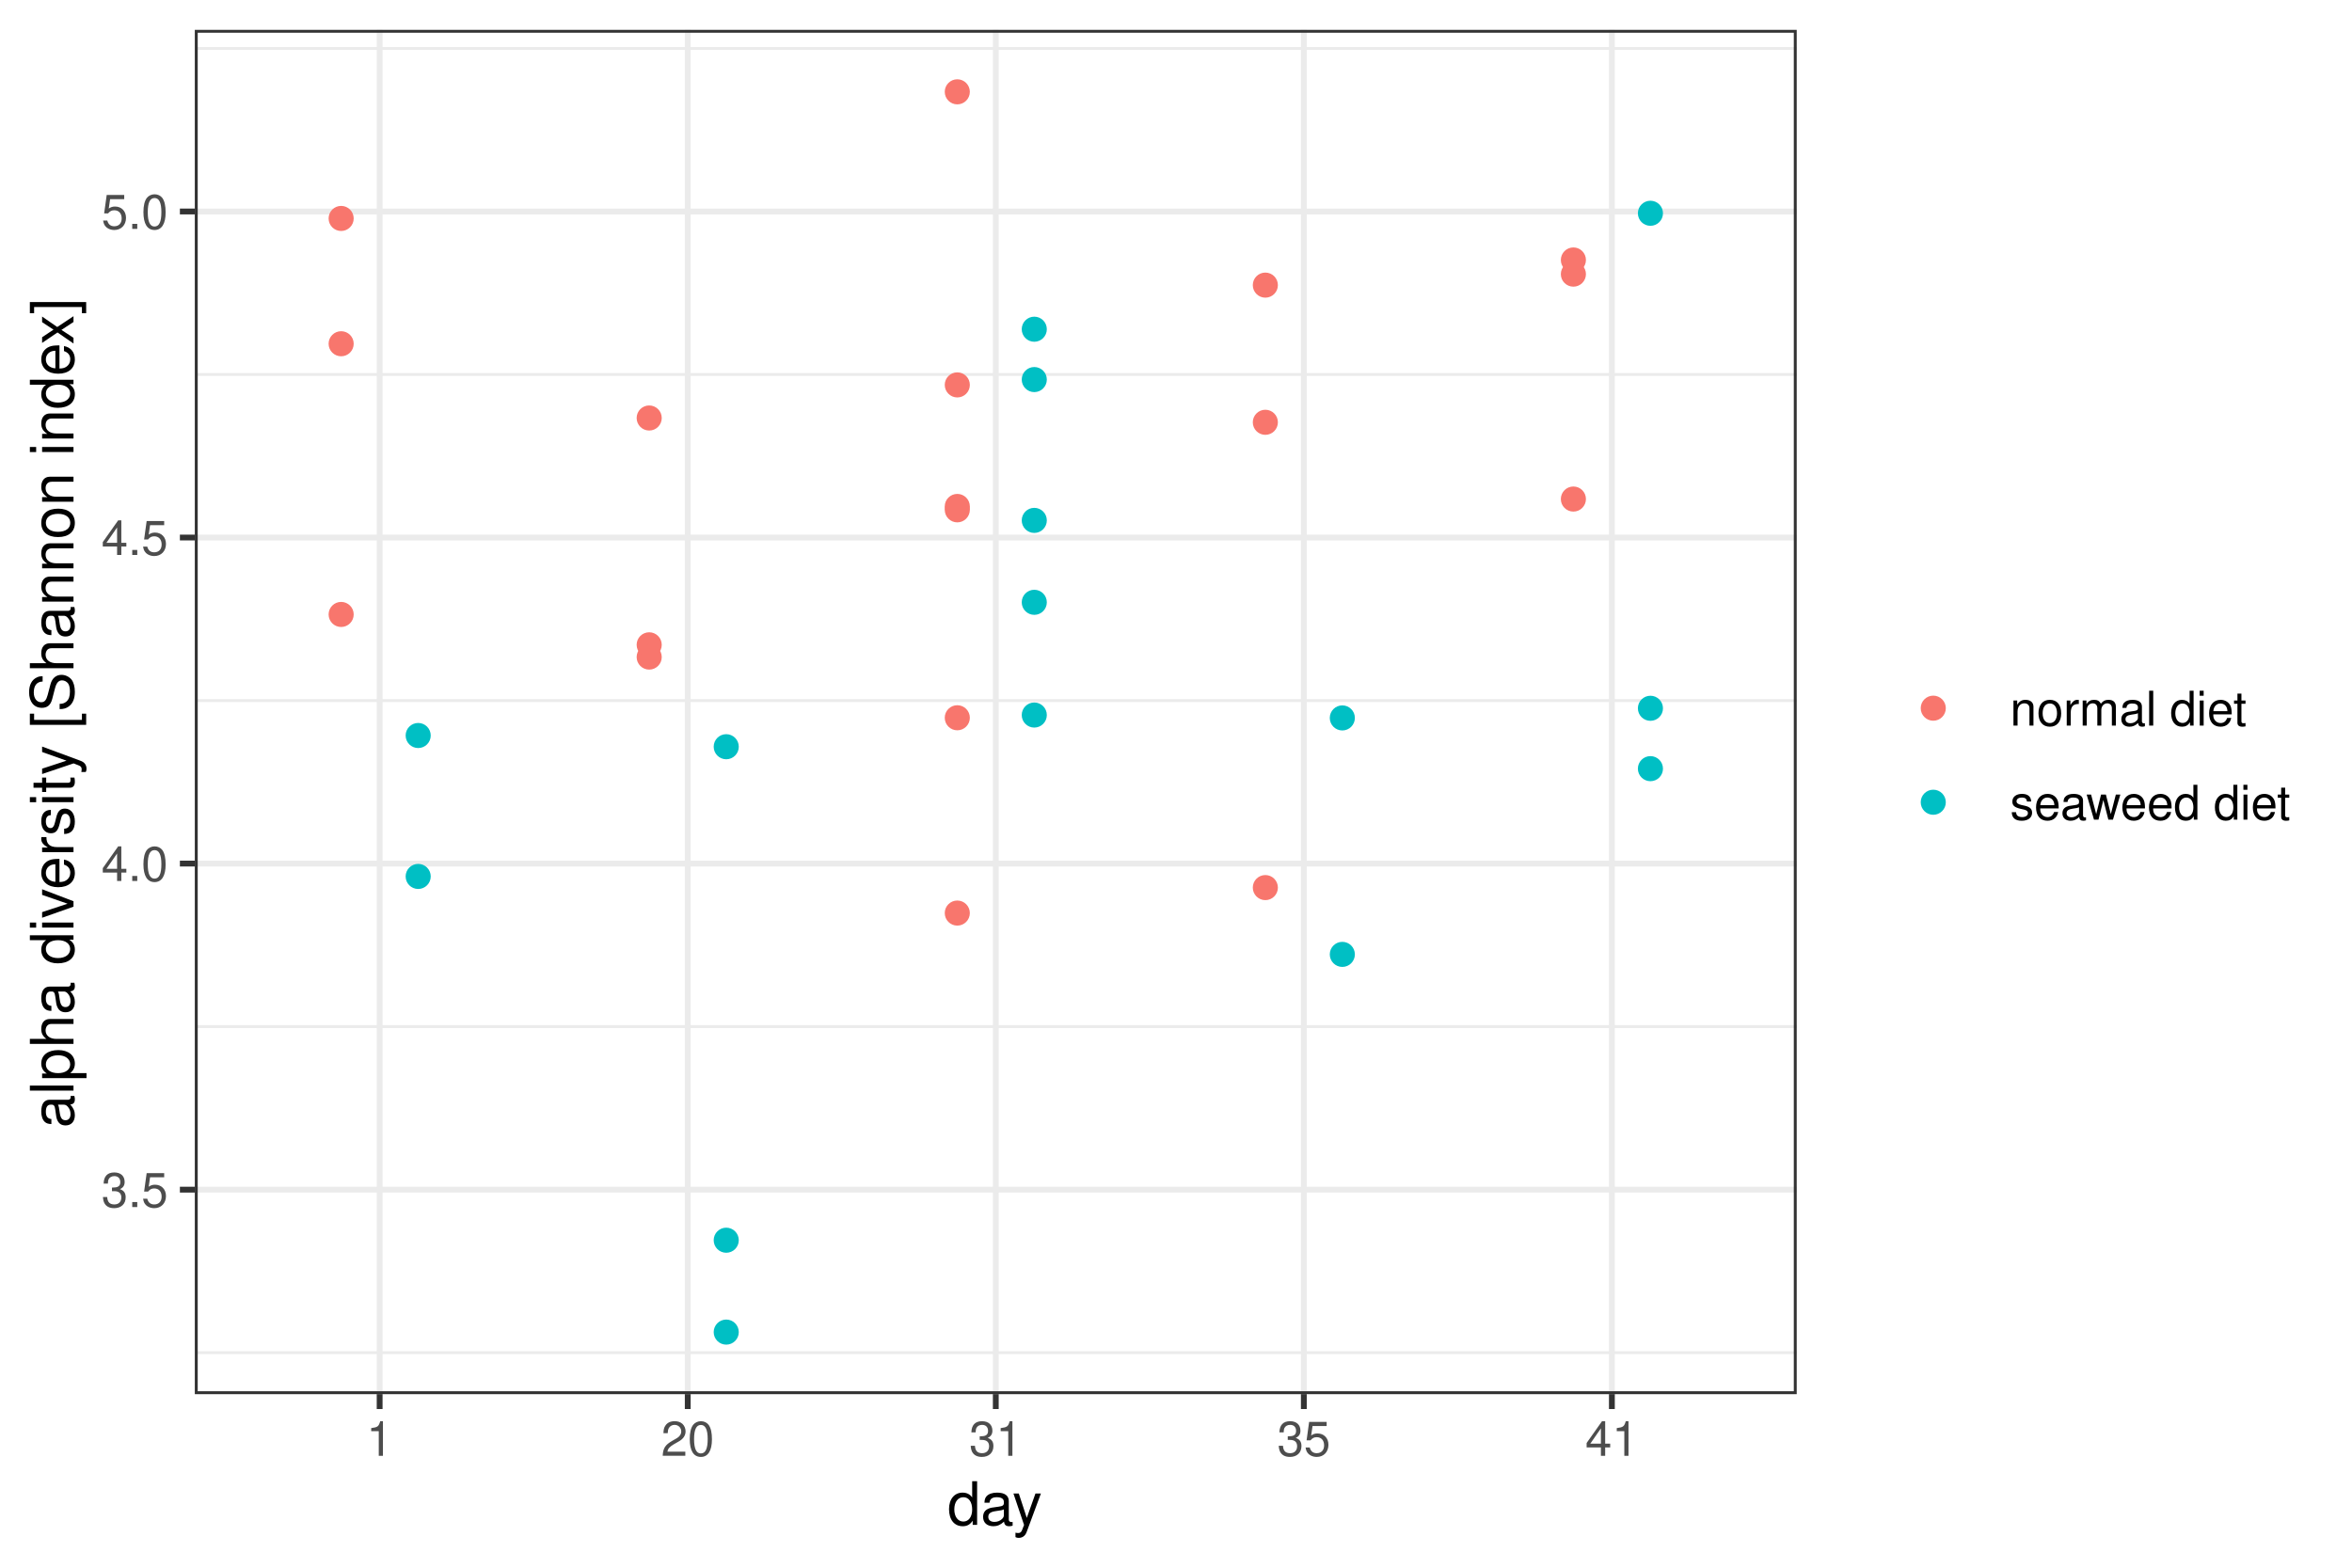
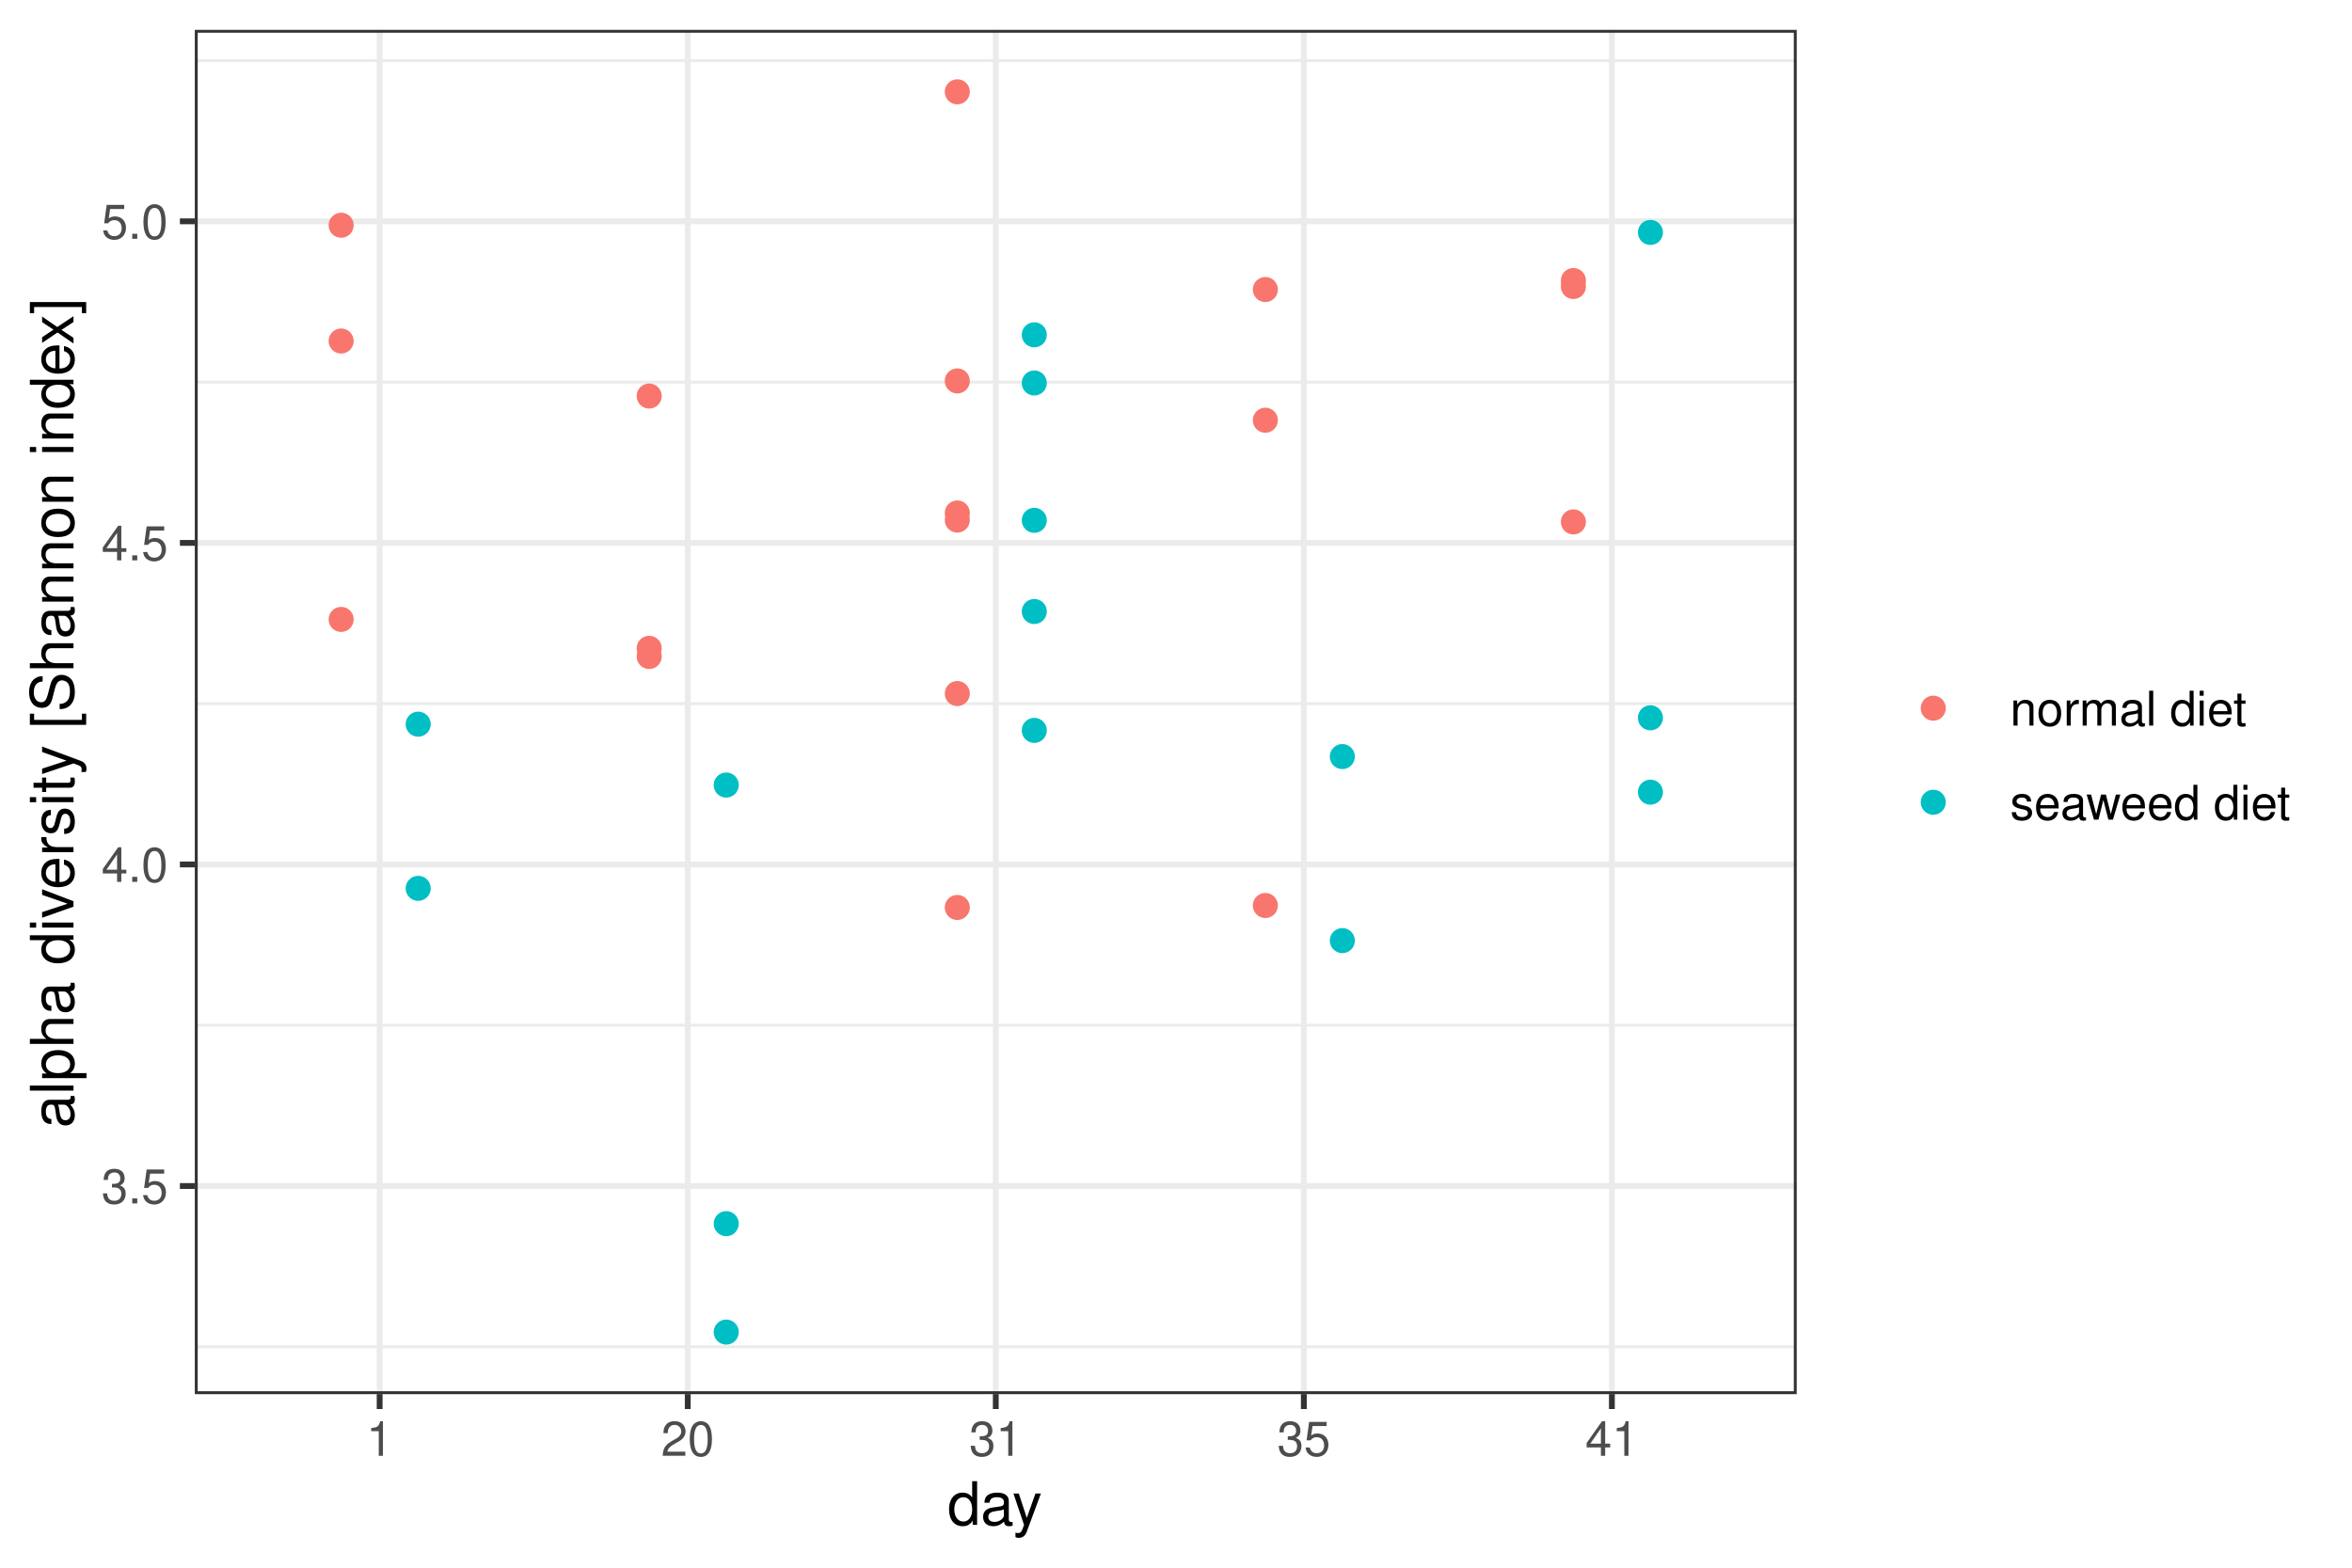
<svg xmlns="http://www.w3.org/2000/svg" viewBox="0 0 432.00 288.00">
  <defs>
    <style type="text/css">
    line, polyline, polygon, path, rect, circle {
      fill: none;
      stroke: #000000;
      stroke-linecap: round;
      stroke-linejoin: round;
      stroke-miterlimit: 10.00;
    }
  </style>
  </defs>
  <rect width="100%" height="100%" style="stroke: none; fill: #FFFFFF;" />
  <rect x="0" y="0.00" width="432.00" height="288.00" style="stroke-width: 1.07; stroke: #FFFFFF; fill: #FFFFFF;" />
  <defs>
    <clipPath id="cpMzUuNzh8MzMwLjAxfDI1Ni4xMXw1LjQ4">
      <rect x="35.78" y="5.48" width="294.23" height="250.64" />
    </clipPath>
  </defs>
  <rect x="35.78" y="5.48" width="294.23" height="250.64" style="stroke-width: 1.07; stroke: none; fill: #FFFFFF;" clip-path="url(#cpMzUuNzh8MzMwLjAxfDI1Ni4xMXw1LjQ4)" />
-   <polyline points="35.78,248.50 330.01,248.50 " style="stroke-width: 0.53; stroke: #EBEBEB; stroke-linecap: butt;" clip-path="url(#cpMzUuNzh8MzMwLjAxfDI1Ni4xMXw1LjQ4)" />
-   <polyline points="35.78,188.60 330.01,188.60 " style="stroke-width: 0.53; stroke: #EBEBEB; stroke-linecap: butt;" clip-path="url(#cpMzUuNzh8MzMwLjAxfDI1Ni4xMXw1LjQ4)" />
-   <polyline points="35.78,128.70 330.01,128.70 " style="stroke-width: 0.53; stroke: #EBEBEB; stroke-linecap: butt;" clip-path="url(#cpMzUuNzh8MzMwLjAxfDI1Ni4xMXw1LjQ4)" />
-   <polyline points="35.78,68.80 330.01,68.80 " style="stroke-width: 0.53; stroke: #EBEBEB; stroke-linecap: butt;" clip-path="url(#cpMzUuNzh8MzMwLjAxfDI1Ni4xMXw1LjQ4)" />
-   <polyline points="35.78,8.90 330.01,8.90 " style="stroke-width: 0.53; stroke: #EBEBEB; stroke-linecap: butt;" clip-path="url(#cpMzUuNzh8MzMwLjAxfDI1Ni4xMXw1LjQ4)" />
-   <polyline points="35.78,218.55 330.01,218.55 " style="stroke-width: 1.07; stroke: #EBEBEB; stroke-linecap: butt;" clip-path="url(#cpMzUuNzh8MzMwLjAxfDI1Ni4xMXw1LjQ4)" />
-   <polyline points="35.78,158.65 330.01,158.65 " style="stroke-width: 1.07; stroke: #EBEBEB; stroke-linecap: butt;" clip-path="url(#cpMzUuNzh8MzMwLjAxfDI1Ni4xMXw1LjQ4)" />
-   <polyline points="35.78,98.75 330.01,98.75 " style="stroke-width: 1.07; stroke: #EBEBEB; stroke-linecap: butt;" clip-path="url(#cpMzUuNzh8MzMwLjAxfDI1Ni4xMXw1LjQ4)" />
-   <polyline points="35.78,38.85 330.01,38.85 " style="stroke-width: 1.07; stroke: #EBEBEB; stroke-linecap: butt;" clip-path="url(#cpMzUuNzh8MzMwLjAxfDI1Ni4xMXw1LjQ4)" />
+   <polyline points="35.78,247.41 330.01,247.41 " style="stroke-width: 0.53; stroke: #EBEBEB; stroke-linecap: butt;" clip-path="url(#cpMzUuNzh8MzMwLjAxfDI1Ni4xMXw1LjQ4)" />
+   <polyline points="35.78,188.34 330.01,188.34 " style="stroke-width: 0.53; stroke: #EBEBEB; stroke-linecap: butt;" clip-path="url(#cpMzUuNzh8MzMwLjAxfDI1Ni4xMXw1LjQ4)" />
+   <polyline points="35.78,129.27 330.01,129.27 " style="stroke-width: 0.53; stroke: #EBEBEB; stroke-linecap: butt;" clip-path="url(#cpMzUuNzh8MzMwLjAxfDI1Ni4xMXw1LjQ4)" />
+   <polyline points="35.78,70.20 330.01,70.20 " style="stroke-width: 0.53; stroke: #EBEBEB; stroke-linecap: butt;" clip-path="url(#cpMzUuNzh8MzMwLjAxfDI1Ni4xMXw1LjQ4)" />
+   <polyline points="35.78,11.13 330.01,11.13 " style="stroke-width: 0.53; stroke: #EBEBEB; stroke-linecap: butt;" clip-path="url(#cpMzUuNzh8MzMwLjAxfDI1Ni4xMXw1LjQ4)" />
+   <polyline points="35.78,217.88 330.01,217.88 " style="stroke-width: 1.07; stroke: #EBEBEB; stroke-linecap: butt;" clip-path="url(#cpMzUuNzh8MzMwLjAxfDI1Ni4xMXw1LjQ4)" />
+   <polyline points="35.78,158.81 330.01,158.81 " style="stroke-width: 1.07; stroke: #EBEBEB; stroke-linecap: butt;" clip-path="url(#cpMzUuNzh8MzMwLjAxfDI1Ni4xMXw1LjQ4)" />
+   <polyline points="35.78,99.73 330.01,99.73 " style="stroke-width: 1.07; stroke: #EBEBEB; stroke-linecap: butt;" clip-path="url(#cpMzUuNzh8MzMwLjAxfDI1Ni4xMXw1LjQ4)" />
+   <polyline points="35.78,40.66 330.01,40.66 " style="stroke-width: 1.07; stroke: #EBEBEB; stroke-linecap: butt;" clip-path="url(#cpMzUuNzh8MzMwLjAxfDI1Ni4xMXw1LjQ4)" />
  <polyline points="69.73,256.11 69.73,5.48 " style="stroke-width: 1.07; stroke: #EBEBEB; stroke-linecap: butt;" clip-path="url(#cpMzUuNzh8MzMwLjAxfDI1Ni4xMXw1LjQ4)" />
  <polyline points="126.32,256.11 126.32,5.48 " style="stroke-width: 1.07; stroke: #EBEBEB; stroke-linecap: butt;" clip-path="url(#cpMzUuNzh8MzMwLjAxfDI1Ni4xMXw1LjQ4)" />
  <polyline points="182.90,256.11 182.90,5.48 " style="stroke-width: 1.07; stroke: #EBEBEB; stroke-linecap: butt;" clip-path="url(#cpMzUuNzh8MzMwLjAxfDI1Ni4xMXw1LjQ4)" />
  <polyline points="239.48,256.11 239.48,5.48 " style="stroke-width: 1.07; stroke: #EBEBEB; stroke-linecap: butt;" clip-path="url(#cpMzUuNzh8MzMwLjAxfDI1Ni4xMXw1LjQ4)" />
  <polyline points="296.06,256.11 296.06,5.48 " style="stroke-width: 1.07; stroke: #EBEBEB; stroke-linecap: butt;" clip-path="url(#cpMzUuNzh8MzMwLjAxfDI1Ni4xMXw1LjQ4)" />
-   <circle cx="62.66" cy="112.88" r="1.95" style="stroke-width: 0.71; stroke: #F8766D; fill: #F8766D;" clip-path="url(#cpMzUuNzh8MzMwLjAxfDI1Ni4xMXw1LjQ4)" />
-   <circle cx="119.24" cy="76.79" r="1.95" style="stroke-width: 0.71; stroke: #F8766D; fill: #F8766D;" clip-path="url(#cpMzUuNzh8MzMwLjAxfDI1Ni4xMXw1LjQ4)" />
-   <circle cx="175.83" cy="131.86" r="1.95" style="stroke-width: 0.71; stroke: #F8766D; fill: #F8766D;" clip-path="url(#cpMzUuNzh8MzMwLjAxfDI1Ni4xMXw1LjQ4)" />
-   <circle cx="232.41" cy="52.38" r="1.95" style="stroke-width: 0.71; stroke: #F8766D; fill: #F8766D;" clip-path="url(#cpMzUuNzh8MzMwLjAxfDI1Ni4xMXw1LjQ4)" />
-   <circle cx="288.99" cy="91.68" r="1.95" style="stroke-width: 0.71; stroke: #F8766D; fill: #F8766D;" clip-path="url(#cpMzUuNzh8MzMwLjAxfDI1Ni4xMXw1LjQ4)" />
-   <circle cx="62.66" cy="63.15" r="1.95" style="stroke-width: 0.71; stroke: #F8766D; fill: #F8766D;" clip-path="url(#cpMzUuNzh8MzMwLjAxfDI1Ni4xMXw1LjQ4)" />
-   <circle cx="119.24" cy="118.46" r="1.95" style="stroke-width: 0.71; stroke: #F8766D; fill: #F8766D;" clip-path="url(#cpMzUuNzh8MzMwLjAxfDI1Ni4xMXw1LjQ4)" />
+   <circle cx="62.66" cy="113.79" r="1.95" style="stroke-width: 0.71; stroke: #F8766D; fill: #F8766D;" clip-path="url(#cpMzUuNzh8MzMwLjAxfDI1Ni4xMXw1LjQ4)" />
+   <circle cx="119.24" cy="72.76" r="1.95" style="stroke-width: 0.71; stroke: #F8766D; fill: #F8766D;" clip-path="url(#cpMzUuNzh8MzMwLjAxfDI1Ni4xMXw1LjQ4)" />
+   <circle cx="175.83" cy="127.41" r="1.95" style="stroke-width: 0.71; stroke: #F8766D; fill: #F8766D;" clip-path="url(#cpMzUuNzh8MzMwLjAxfDI1Ni4xMXw1LjQ4)" />
+   <circle cx="232.41" cy="53.19" r="1.95" style="stroke-width: 0.71; stroke: #F8766D; fill: #F8766D;" clip-path="url(#cpMzUuNzh8MzMwLjAxfDI1Ni4xMXw1LjQ4)" />
+   <circle cx="288.99" cy="95.88" r="1.95" style="stroke-width: 0.71; stroke: #F8766D; fill: #F8766D;" clip-path="url(#cpMzUuNzh8MzMwLjAxfDI1Ni4xMXw1LjQ4)" />
+   <circle cx="62.66" cy="62.65" r="1.95" style="stroke-width: 0.71; stroke: #F8766D; fill: #F8766D;" clip-path="url(#cpMzUuNzh8MzMwLjAxfDI1Ni4xMXw1LjQ4)" />
+   <circle cx="119.24" cy="119.10" r="1.95" style="stroke-width: 0.71; stroke: #F8766D; fill: #F8766D;" clip-path="url(#cpMzUuNzh8MzMwLjAxfDI1Ni4xMXw1LjQ4)" />
  <circle cx="175.83" cy="16.87" r="1.95" style="stroke-width: 0.71; stroke: #F8766D; fill: #F8766D;" clip-path="url(#cpMzUuNzh8MzMwLjAxfDI1Ni4xMXw1LjQ4)" />
-   <circle cx="232.41" cy="163.06" r="1.95" style="stroke-width: 0.71; stroke: #F8766D; fill: #F8766D;" clip-path="url(#cpMzUuNzh8MzMwLjAxfDI1Ni4xMXw1LjQ4)" />
-   <circle cx="288.99" cy="47.76" r="1.95" style="stroke-width: 0.71; stroke: #F8766D; fill: #F8766D;" clip-path="url(#cpMzUuNzh8MzMwLjAxfDI1Ni4xMXw1LjQ4)" />
-   <circle cx="62.66" cy="40.13" r="1.95" style="stroke-width: 0.71; stroke: #F8766D; fill: #F8766D;" clip-path="url(#cpMzUuNzh8MzMwLjAxfDI1Ni4xMXw1LjQ4)" />
-   <circle cx="119.24" cy="120.71" r="1.95" style="stroke-width: 0.71; stroke: #F8766D; fill: #F8766D;" clip-path="url(#cpMzUuNzh8MzMwLjAxfDI1Ni4xMXw1LjQ4)" />
-   <circle cx="175.83" cy="93.04" r="1.95" style="stroke-width: 0.71; stroke: #F8766D; fill: #F8766D;" clip-path="url(#cpMzUuNzh8MzMwLjAxfDI1Ni4xMXw1LjQ4)" />
-   <circle cx="232.41" cy="77.58" r="1.95" style="stroke-width: 0.71; stroke: #F8766D; fill: #F8766D;" clip-path="url(#cpMzUuNzh8MzMwLjAxfDI1Ni4xMXw1LjQ4)" />
-   <circle cx="288.99" cy="50.36" r="1.95" style="stroke-width: 0.71; stroke: #F8766D; fill: #F8766D;" clip-path="url(#cpMzUuNzh8MzMwLjAxfDI1Ni4xMXw1LjQ4)" />
-   <circle cx="175.83" cy="167.74" r="1.95" style="stroke-width: 0.71; stroke: #F8766D; fill: #F8766D;" clip-path="url(#cpMzUuNzh8MzMwLjAxfDI1Ni4xMXw1LjQ4)" />
-   <circle cx="175.83" cy="70.71" r="1.95" style="stroke-width: 0.71; stroke: #F8766D; fill: #F8766D;" clip-path="url(#cpMzUuNzh8MzMwLjAxfDI1Ni4xMXw1LjQ4)" />
-   <circle cx="175.83" cy="93.66" r="1.95" style="stroke-width: 0.71; stroke: #F8766D; fill: #F8766D;" clip-path="url(#cpMzUuNzh8MzMwLjAxfDI1Ni4xMXw1LjQ4)" />
-   <circle cx="133.39" cy="137.18" r="1.95" style="stroke-width: 0.71; stroke: #00BFC4; fill: #00BFC4;" clip-path="url(#cpMzUuNzh8MzMwLjAxfDI1Ni4xMXw1LjQ4)" />
-   <circle cx="189.97" cy="131.36" r="1.95" style="stroke-width: 0.71; stroke: #00BFC4; fill: #00BFC4;" clip-path="url(#cpMzUuNzh8MzMwLjAxfDI1Ni4xMXw1LjQ4)" />
-   <circle cx="303.14" cy="141.21" r="1.95" style="stroke-width: 0.71; stroke: #00BFC4; fill: #00BFC4;" clip-path="url(#cpMzUuNzh8MzMwLjAxfDI1Ni4xMXw1LjQ4)" />
-   <circle cx="76.81" cy="161.01" r="1.95" style="stroke-width: 0.71; stroke: #00BFC4; fill: #00BFC4;" clip-path="url(#cpMzUuNzh8MzMwLjAxfDI1Ni4xMXw1LjQ4)" />
+   <circle cx="232.41" cy="166.35" r="1.95" style="stroke-width: 0.71; stroke: #F8766D; fill: #F8766D;" clip-path="url(#cpMzUuNzh8MzMwLjAxfDI1Ni4xMXw1LjQ4)" />
+   <circle cx="288.99" cy="52.63" r="1.95" style="stroke-width: 0.71; stroke: #F8766D; fill: #F8766D;" clip-path="url(#cpMzUuNzh8MzMwLjAxfDI1Ni4xMXw1LjQ4)" />
+   <circle cx="62.66" cy="41.38" r="1.95" style="stroke-width: 0.71; stroke: #F8766D; fill: #F8766D;" clip-path="url(#cpMzUuNzh8MzMwLjAxfDI1Ni4xMXw1LjQ4)" />
+   <circle cx="119.24" cy="120.60" r="1.95" style="stroke-width: 0.71; stroke: #F8766D; fill: #F8766D;" clip-path="url(#cpMzUuNzh8MzMwLjAxfDI1Ni4xMXw1LjQ4)" />
+   <circle cx="175.83" cy="94.24" r="1.95" style="stroke-width: 0.71; stroke: #F8766D; fill: #F8766D;" clip-path="url(#cpMzUuNzh8MzMwLjAxfDI1Ni4xMXw1LjQ4)" />
+   <circle cx="232.41" cy="77.20" r="1.95" style="stroke-width: 0.71; stroke: #F8766D; fill: #F8766D;" clip-path="url(#cpMzUuNzh8MzMwLjAxfDI1Ni4xMXw1LjQ4)" />
+   <circle cx="288.99" cy="51.54" r="1.95" style="stroke-width: 0.71; stroke: #F8766D; fill: #F8766D;" clip-path="url(#cpMzUuNzh8MzMwLjAxfDI1Ni4xMXw1LjQ4)" />
+   <circle cx="175.83" cy="166.71" r="1.95" style="stroke-width: 0.71; stroke: #F8766D; fill: #F8766D;" clip-path="url(#cpMzUuNzh8MzMwLjAxfDI1Ni4xMXw1LjQ4)" />
+   <circle cx="175.83" cy="69.98" r="1.95" style="stroke-width: 0.71; stroke: #F8766D; fill: #F8766D;" clip-path="url(#cpMzUuNzh8MzMwLjAxfDI1Ni4xMXw1LjQ4)" />
+   <circle cx="175.83" cy="95.54" r="1.95" style="stroke-width: 0.71; stroke: #F8766D; fill: #F8766D;" clip-path="url(#cpMzUuNzh8MzMwLjAxfDI1Ni4xMXw1LjQ4)" />
+   <circle cx="133.39" cy="144.22" r="1.95" style="stroke-width: 0.71; stroke: #00BFC4; fill: #00BFC4;" clip-path="url(#cpMzUuNzh8MzMwLjAxfDI1Ni4xMXw1LjQ4)" />
+   <circle cx="189.97" cy="134.18" r="1.95" style="stroke-width: 0.71; stroke: #00BFC4; fill: #00BFC4;" clip-path="url(#cpMzUuNzh8MzMwLjAxfDI1Ni4xMXw1LjQ4)" />
+   <circle cx="303.14" cy="145.53" r="1.95" style="stroke-width: 0.71; stroke: #00BFC4; fill: #00BFC4;" clip-path="url(#cpMzUuNzh8MzMwLjAxfDI1Ni4xMXw1LjQ4)" />
+   <circle cx="76.81" cy="163.20" r="1.95" style="stroke-width: 0.71; stroke: #00BFC4; fill: #00BFC4;" clip-path="url(#cpMzUuNzh8MzMwLjAxfDI1Ni4xMXw1LjQ4)" />
  <circle cx="133.39" cy="244.72" r="1.95" style="stroke-width: 0.71; stroke: #00BFC4; fill: #00BFC4;" clip-path="url(#cpMzUuNzh8MzMwLjAxfDI1Ni4xMXw1LjQ4)" />
-   <circle cx="189.97" cy="69.73" r="1.95" style="stroke-width: 0.71; stroke: #00BFC4; fill: #00BFC4;" clip-path="url(#cpMzUuNzh8MzMwLjAxfDI1Ni4xMXw1LjQ4)" />
-   <circle cx="246.55" cy="175.33" r="1.95" style="stroke-width: 0.71; stroke: #00BFC4; fill: #00BFC4;" clip-path="url(#cpMzUuNzh8MzMwLjAxfDI1Ni4xMXw1LjQ4)" />
-   <circle cx="303.14" cy="130.12" r="1.95" style="stroke-width: 0.71; stroke: #00BFC4; fill: #00BFC4;" clip-path="url(#cpMzUuNzh8MzMwLjAxfDI1Ni4xMXw1LjQ4)" />
-   <circle cx="76.81" cy="135.12" r="1.95" style="stroke-width: 0.71; stroke: #00BFC4; fill: #00BFC4;" clip-path="url(#cpMzUuNzh8MzMwLjAxfDI1Ni4xMXw1LjQ4)" />
-   <circle cx="133.39" cy="227.84" r="1.95" style="stroke-width: 0.71; stroke: #00BFC4; fill: #00BFC4;" clip-path="url(#cpMzUuNzh8MzMwLjAxfDI1Ni4xMXw1LjQ4)" />
-   <circle cx="189.97" cy="110.65" r="1.95" style="stroke-width: 0.71; stroke: #00BFC4; fill: #00BFC4;" clip-path="url(#cpMzUuNzh8MzMwLjAxfDI1Ni4xMXw1LjQ4)" />
-   <circle cx="246.55" cy="131.89" r="1.95" style="stroke-width: 0.71; stroke: #00BFC4; fill: #00BFC4;" clip-path="url(#cpMzUuNzh8MzMwLjAxfDI1Ni4xMXw1LjQ4)" />
-   <circle cx="303.14" cy="39.18" r="1.95" style="stroke-width: 0.71; stroke: #00BFC4; fill: #00BFC4;" clip-path="url(#cpMzUuNzh8MzMwLjAxfDI1Ni4xMXw1LjQ4)" />
-   <circle cx="189.97" cy="95.60" r="1.95" style="stroke-width: 0.71; stroke: #00BFC4; fill: #00BFC4;" clip-path="url(#cpMzUuNzh8MzMwLjAxfDI1Ni4xMXw1LjQ4)" />
-   <circle cx="189.97" cy="60.48" r="1.95" style="stroke-width: 0.71; stroke: #00BFC4; fill: #00BFC4;" clip-path="url(#cpMzUuNzh8MzMwLjAxfDI1Ni4xMXw1LjQ4)" />
+   <circle cx="189.97" cy="70.36" r="1.95" style="stroke-width: 0.71; stroke: #00BFC4; fill: #00BFC4;" clip-path="url(#cpMzUuNzh8MzMwLjAxfDI1Ni4xMXw1LjQ4)" />
+   <circle cx="246.55" cy="172.80" r="1.95" style="stroke-width: 0.71; stroke: #00BFC4; fill: #00BFC4;" clip-path="url(#cpMzUuNzh8MzMwLjAxfDI1Ni4xMXw1LjQ4)" />
+   <circle cx="303.14" cy="131.87" r="1.95" style="stroke-width: 0.71; stroke: #00BFC4; fill: #00BFC4;" clip-path="url(#cpMzUuNzh8MzMwLjAxfDI1Ni4xMXw1LjQ4)" />
+   <circle cx="76.81" cy="133.04" r="1.95" style="stroke-width: 0.71; stroke: #00BFC4; fill: #00BFC4;" clip-path="url(#cpMzUuNzh8MzMwLjAxfDI1Ni4xMXw1LjQ4)" />
+   <circle cx="133.39" cy="224.80" r="1.95" style="stroke-width: 0.71; stroke: #00BFC4; fill: #00BFC4;" clip-path="url(#cpMzUuNzh8MzMwLjAxfDI1Ni4xMXw1LjQ4)" />
+   <circle cx="189.97" cy="112.34" r="1.95" style="stroke-width: 0.71; stroke: #00BFC4; fill: #00BFC4;" clip-path="url(#cpMzUuNzh8MzMwLjAxfDI1Ni4xMXw1LjQ4)" />
+   <circle cx="246.55" cy="138.99" r="1.95" style="stroke-width: 0.71; stroke: #00BFC4; fill: #00BFC4;" clip-path="url(#cpMzUuNzh8MzMwLjAxfDI1Ni4xMXw1LjQ4)" />
+   <circle cx="303.14" cy="42.70" r="1.95" style="stroke-width: 0.71; stroke: #00BFC4; fill: #00BFC4;" clip-path="url(#cpMzUuNzh8MzMwLjAxfDI1Ni4xMXw1LjQ4)" />
+   <circle cx="189.97" cy="95.59" r="1.95" style="stroke-width: 0.71; stroke: #00BFC4; fill: #00BFC4;" clip-path="url(#cpMzUuNzh8MzMwLjAxfDI1Ni4xMXw1LjQ4)" />
+   <circle cx="189.97" cy="61.51" r="1.95" style="stroke-width: 0.71; stroke: #00BFC4; fill: #00BFC4;" clip-path="url(#cpMzUuNzh8MzMwLjAxfDI1Ni4xMXw1LjQ4)" />
  <rect x="35.78" y="5.48" width="294.23" height="250.64" style="stroke-width: 1.07; stroke: #333333;" clip-path="url(#cpMzUuNzh8MzMwLjAxfDI1Ni4xMXw1LjQ4)" />
  <defs>
    <clipPath id="cpMC4wMHw0MzIuMDB8Mjg4LjAwfDAuMDA=">
      <rect x="0.00" y="0.00" width="432.00" height="288.00" />
    </clipPath>
  </defs>
  <g clip-path="url(#cpMC4wMHw0MzIuMDB8Mjg4LjAwfDAuMDA=)">
-     <text x="18.63" y="221.75" style="font-size: 8.80px; fill: #4D4D4D; font-family: Nimbus Sans L;" textLength="12.23px" lengthAdjust="spacingAndGlyphs">3.5</text>
+     <text x="18.63" y="221.08" style="font-size: 8.80px; fill: #4D4D4D; font-family: Nimbus Sans L;" textLength="12.23px" lengthAdjust="spacingAndGlyphs">3.5</text>
  </g>
  <g clip-path="url(#cpMC4wMHw0MzIuMDB8Mjg4LjAwfDAuMDA=)">
-     <text x="18.63" y="161.85" style="font-size: 8.80px; fill: #4D4D4D; font-family: Nimbus Sans L;" textLength="12.23px" lengthAdjust="spacingAndGlyphs">4.0</text>
+     <text x="18.63" y="162.01" style="font-size: 8.80px; fill: #4D4D4D; font-family: Nimbus Sans L;" textLength="12.23px" lengthAdjust="spacingAndGlyphs">4.0</text>
  </g>
  <g clip-path="url(#cpMC4wMHw0MzIuMDB8Mjg4LjAwfDAuMDA=)">
-     <text x="18.63" y="101.95" style="font-size: 8.80px; fill: #4D4D4D; font-family: Nimbus Sans L;" textLength="12.23px" lengthAdjust="spacingAndGlyphs">4.5</text>
+     <text x="18.63" y="102.94" style="font-size: 8.80px; fill: #4D4D4D; font-family: Nimbus Sans L;" textLength="12.23px" lengthAdjust="spacingAndGlyphs">4.5</text>
  </g>
  <g clip-path="url(#cpMC4wMHw0MzIuMDB8Mjg4LjAwfDAuMDA=)">
-     <text x="18.63" y="42.05" style="font-size: 8.80px; fill: #4D4D4D; font-family: Nimbus Sans L;" textLength="12.23px" lengthAdjust="spacingAndGlyphs">5.0</text>
+     <text x="18.63" y="43.87" style="font-size: 8.80px; fill: #4D4D4D; font-family: Nimbus Sans L;" textLength="12.23px" lengthAdjust="spacingAndGlyphs">5.0</text>
  </g>
-   <polyline points="33.04,218.55 35.78,218.55 " style="stroke-width: 1.07; stroke: #333333; stroke-linecap: butt;" clip-path="url(#cpMC4wMHw0MzIuMDB8Mjg4LjAwfDAuMDA=)" />
-   <polyline points="33.04,158.65 35.78,158.65 " style="stroke-width: 1.07; stroke: #333333; stroke-linecap: butt;" clip-path="url(#cpMC4wMHw0MzIuMDB8Mjg4LjAwfDAuMDA=)" />
-   <polyline points="33.04,98.75 35.78,98.75 " style="stroke-width: 1.07; stroke: #333333; stroke-linecap: butt;" clip-path="url(#cpMC4wMHw0MzIuMDB8Mjg4LjAwfDAuMDA=)" />
-   <polyline points="33.04,38.85 35.78,38.85 " style="stroke-width: 1.07; stroke: #333333; stroke-linecap: butt;" clip-path="url(#cpMC4wMHw0MzIuMDB8Mjg4LjAwfDAuMDA=)" />
+   <polyline points="33.04,217.88 35.78,217.88 " style="stroke-width: 1.07; stroke: #333333; stroke-linecap: butt;" clip-path="url(#cpMC4wMHw0MzIuMDB8Mjg4LjAwfDAuMDA=)" />
+   <polyline points="33.04,158.81 35.78,158.81 " style="stroke-width: 1.07; stroke: #333333; stroke-linecap: butt;" clip-path="url(#cpMC4wMHw0MzIuMDB8Mjg4LjAwfDAuMDA=)" />
+   <polyline points="33.04,99.73 35.78,99.73 " style="stroke-width: 1.07; stroke: #333333; stroke-linecap: butt;" clip-path="url(#cpMC4wMHw0MzIuMDB8Mjg4LjAwfDAuMDA=)" />
+   <polyline points="33.04,40.66 35.78,40.66 " style="stroke-width: 1.07; stroke: #333333; stroke-linecap: butt;" clip-path="url(#cpMC4wMHw0MzIuMDB8Mjg4LjAwfDAuMDA=)" />
  <polyline points="69.73,258.85 69.73,256.11 " style="stroke-width: 1.07; stroke: #333333; stroke-linecap: butt;" clip-path="url(#cpMC4wMHw0MzIuMDB8Mjg4LjAwfDAuMDA=)" />
  <polyline points="126.32,258.85 126.32,256.11 " style="stroke-width: 1.07; stroke: #333333; stroke-linecap: butt;" clip-path="url(#cpMC4wMHw0MzIuMDB8Mjg4LjAwfDAuMDA=)" />
  <polyline points="182.90,258.85 182.90,256.11 " style="stroke-width: 1.07; stroke: #333333; stroke-linecap: butt;" clip-path="url(#cpMC4wMHw0MzIuMDB8Mjg4LjAwfDAuMDA=)" />
  <polyline points="239.48,258.85 239.48,256.11 " style="stroke-width: 1.07; stroke: #333333; stroke-linecap: butt;" clip-path="url(#cpMC4wMHw0MzIuMDB8Mjg4LjAwfDAuMDA=)" />
  <polyline points="296.06,258.85 296.06,256.11 " style="stroke-width: 1.07; stroke: #333333; stroke-linecap: butt;" clip-path="url(#cpMC4wMHw0MzIuMDB8Mjg4LjAwfDAuMDA=)" />
  <g clip-path="url(#cpMC4wMHw0MzIuMDB8Mjg4LjAwfDAuMDA=)">
    <text x="67.29" y="267.45" style="font-size: 8.80px; fill: #4D4D4D; font-family: Nimbus Sans L;" textLength="4.89px" lengthAdjust="spacingAndGlyphs">1</text>
  </g>
  <g clip-path="url(#cpMC4wMHw0MzIuMDB8Mjg4LjAwfDAuMDA=)">
    <text x="121.42" y="267.45" style="font-size: 8.80px; fill: #4D4D4D; font-family: Nimbus Sans L;" textLength="9.78px" lengthAdjust="spacingAndGlyphs">20</text>
  </g>
  <g clip-path="url(#cpMC4wMHw0MzIuMDB8Mjg4LjAwfDAuMDA=)">
    <text x="178.01" y="267.45" style="font-size: 8.80px; fill: #4D4D4D; font-family: Nimbus Sans L;" textLength="9.78px" lengthAdjust="spacingAndGlyphs">31</text>
  </g>
  <g clip-path="url(#cpMC4wMHw0MzIuMDB8Mjg4LjAwfDAuMDA=)">
    <text x="234.59" y="267.45" style="font-size: 8.80px; fill: #4D4D4D; font-family: Nimbus Sans L;" textLength="9.78px" lengthAdjust="spacingAndGlyphs">35</text>
  </g>
  <g clip-path="url(#cpMC4wMHw0MzIuMDB8Mjg4LjAwfDAuMDA=)">
    <text x="291.17" y="267.45" style="font-size: 8.80px; fill: #4D4D4D; font-family: Nimbus Sans L;" textLength="9.78px" lengthAdjust="spacingAndGlyphs">41</text>
  </g>
  <g clip-path="url(#cpMC4wMHw0MzIuMDB8Mjg4LjAwfDAuMDA=)">
    <text x="174.03" y="280.13" style="font-size: 11.00px; font-family: Nimbus Sans L;" textLength="17.73px" lengthAdjust="spacingAndGlyphs">day</text>
  </g>
  <g clip-path="url(#cpMC4wMHw0MzIuMDB8Mjg4LjAwfDAuMDA=)">
    <text transform="translate(13.50,207.22) rotate(-90)" style="font-size: 11.00px; font-family: Nimbus Sans L;" textLength="152.85px" lengthAdjust="spacingAndGlyphs">alpha diversity [Shannon index]</text>
  </g>
  <rect x="340.97" y="100.09" width="85.55" height="61.40" style="stroke-width: 1.07; stroke: none; fill: #FFFFFF;" clip-path="url(#cpMC4wMHw0MzIuMDB8Mjg4LjAwfDAuMDA=)" />
  <rect x="346.45" y="121.46" width="17.28" height="17.28" style="stroke-width: 1.07; stroke: none; fill: #FFFFFF;" clip-path="url(#cpMC4wMHw0MzIuMDB8Mjg4LjAwfDAuMDA=)" />
  <circle cx="355.09" cy="130.10" r="1.95" style="stroke-width: 0.71; stroke: #F8766D; fill: #F8766D;" clip-path="url(#cpMC4wMHw0MzIuMDB8Mjg4LjAwfDAuMDA=)" />
  <rect x="346.45" y="138.74" width="17.28" height="17.28" style="stroke-width: 1.07; stroke: none; fill: #FFFFFF;" clip-path="url(#cpMC4wMHw0MzIuMDB8Mjg4LjAwfDAuMDA=)" />
  <circle cx="355.09" cy="147.38" r="1.95" style="stroke-width: 0.71; stroke: #00BFC4; fill: #00BFC4;" clip-path="url(#cpMC4wMHw0MzIuMDB8Mjg4LjAwfDAuMDA=)" />
  <g clip-path="url(#cpMC4wMHw0MzIuMDB8Mjg4LjAwfDAuMDA=)">
    <text x="369.21" y="133.30" style="font-size: 8.80px; font-family: Nimbus Sans L;" textLength="43.51px" lengthAdjust="spacingAndGlyphs">normal diet</text>
  </g>
  <g clip-path="url(#cpMC4wMHw0MzIuMDB8Mjg4LjAwfDAuMDA=)">
    <text x="369.21" y="150.58" style="font-size: 8.80px; font-family: Nimbus Sans L;" textLength="51.83px" lengthAdjust="spacingAndGlyphs">seaweed diet</text>
  </g>
</svg>
